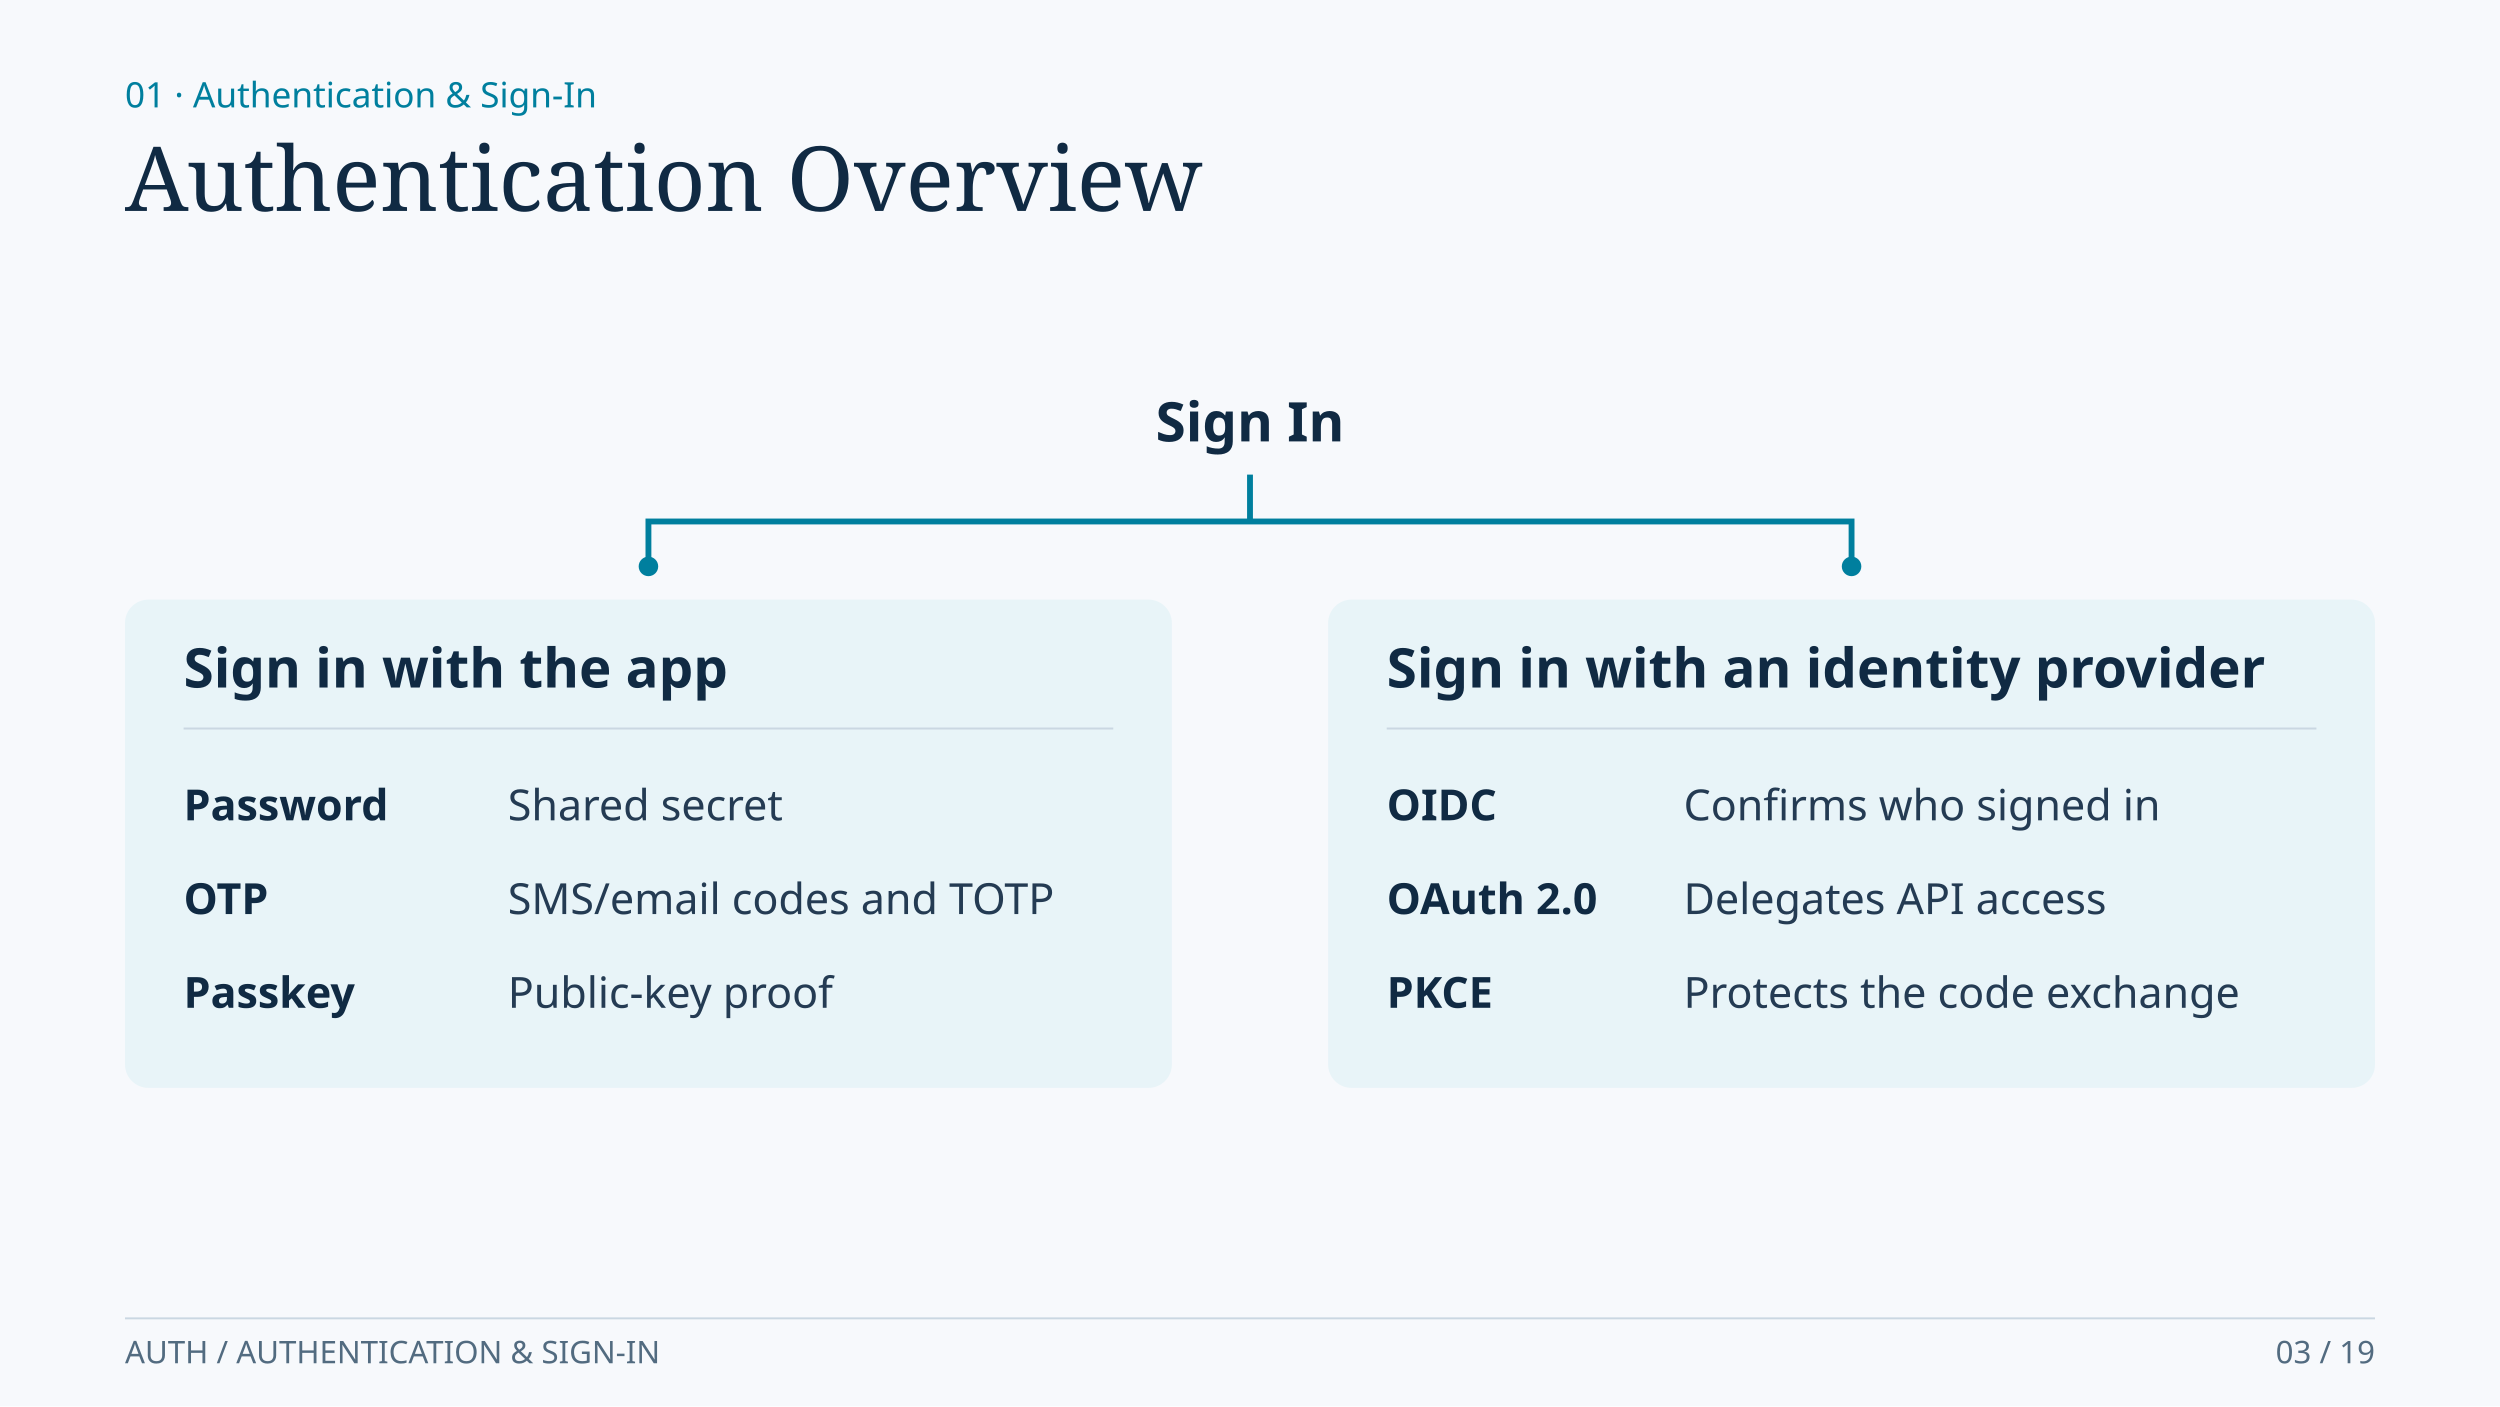
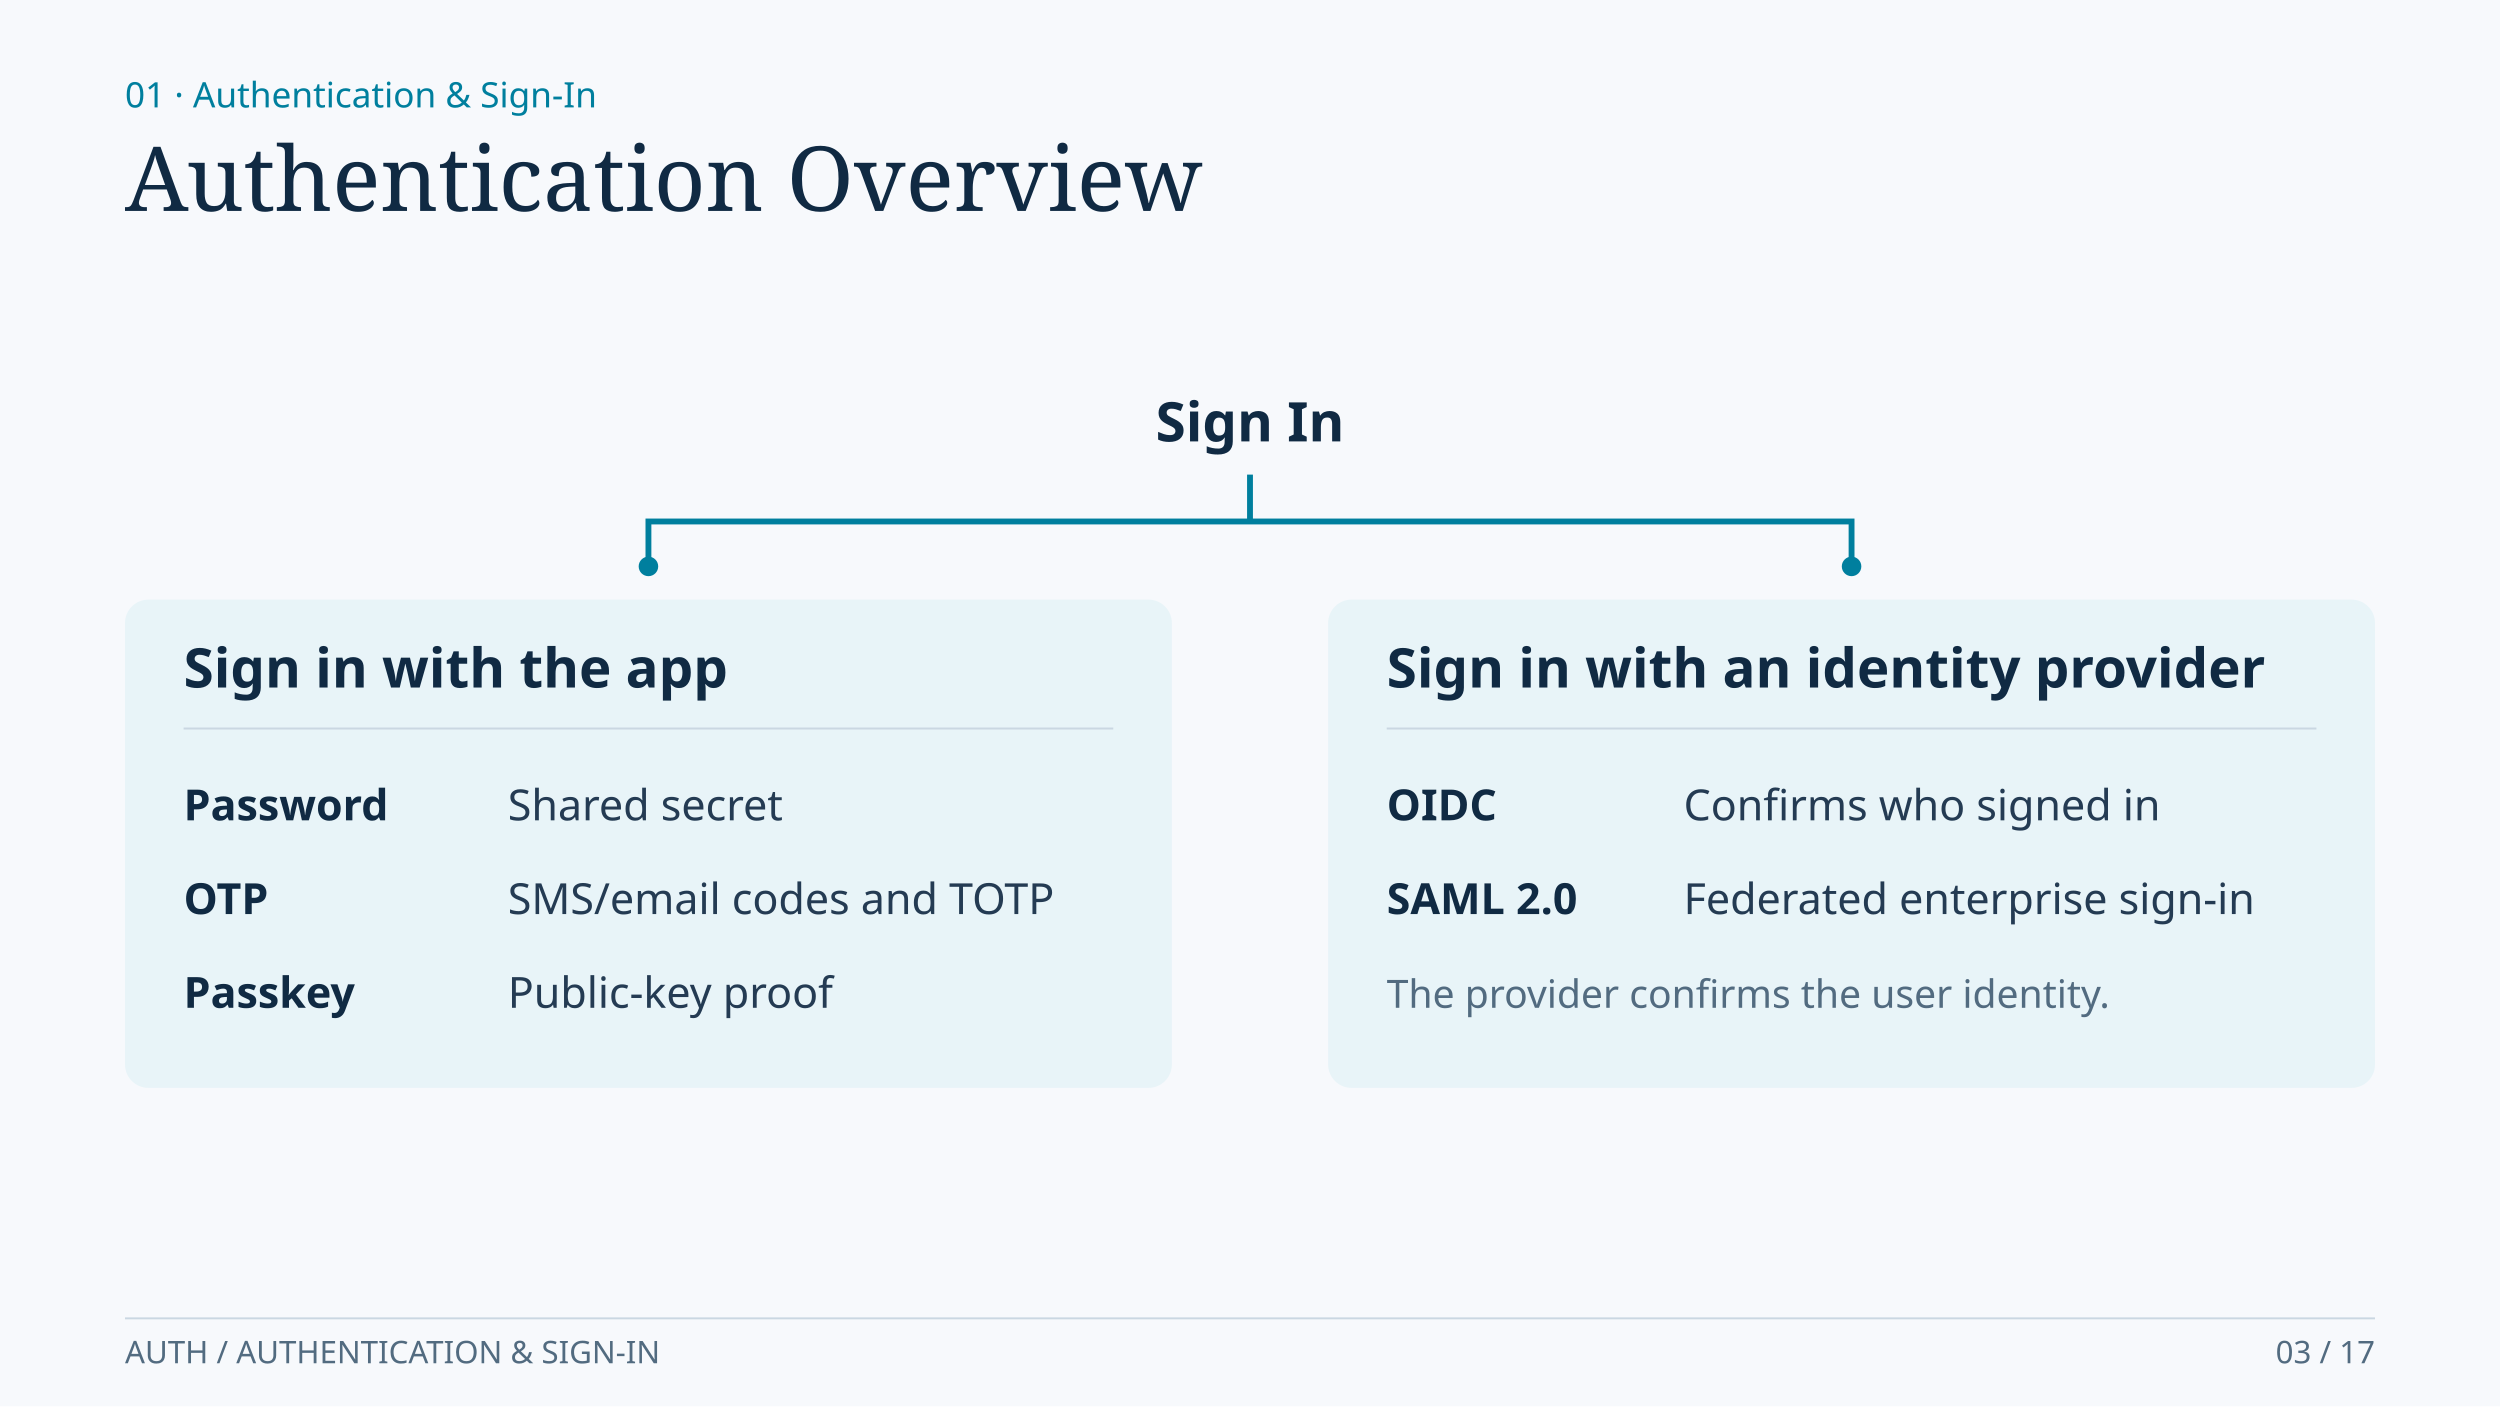
<svg xmlns="http://www.w3.org/2000/svg" viewBox="0 0 1280 720" data-pptx-page-role="content" font-family="Segoe UI, sans-serif">
  <rect id="background" data-pptx-role="background" width="1280" height="720" fill="#F7F9FC" />
  <g id="title" data-pptx-bounds="64 33 1152 148">
    <text id="agenda-section" x="64" y="55" font-size="18" fill="#007F9E">01 · Authentication &amp; Sign-In</text>
    <text id="slide-title" x="64" y="108" font-size="46" fill="#102A43" font-family="Cambria, serif">Authentication Overview</text>
  </g>
  <g id="sign-in-routes" data-pptx-bounds="64 198 1152 367">
    <g transform="translate(0 40)">
      <text x="640" y="186" text-anchor="middle" font-size="28" font-weight="700" fill="#102A43">Sign In</text>
      <path d="M 640 203 V 227 M 332 250 V 227 H 948 V 250" fill="none" stroke="#007F9E" stroke-width="3" />
      <circle cx="332" cy="250" r="5" fill="#007F9E" />
      <circle cx="948" cy="250" r="5" fill="#007F9E" />
      <g id="direct-sign-in">
        <rect x="64" y="267" width="536" height="250" rx="12" fill="#E8F4F8" />
        <text x="94" y="312" font-size="28" font-weight="700" fill="#102A43">Sign in with the app</text>
        <line x1="94" y1="333" x2="570" y2="333" stroke="#CAD7E2" />
        <text x="94" y="380" font-size="22" font-weight="700" fill="#102A43">Password</text>
        <text x="260" y="380" font-size="22" fill="#243B53">Shared secret</text>
        <text x="94" y="428" font-size="22" font-weight="700" fill="#102A43">OTP</text>
        <text x="260" y="428" font-size="22" fill="#243B53">SMS/email codes and TOTP</text>
        <text x="94" y="476" font-size="22" font-weight="700" fill="#102A43">Passkey</text>
        <text x="260" y="476" font-size="22" fill="#243B53">Public-key proof</text>
      </g>
      <g id="federated-sign-in">
        <rect x="680" y="267" width="536" height="250" rx="12" fill="#E8F4F8" />
        <text x="710" y="312" font-size="28" font-weight="700" fill="#102A43">Sign in with an identity provider</text>
        <line x1="710" y1="333" x2="1186" y2="333" stroke="#CAD7E2" />
        <text x="710" y="380" font-size="22" font-weight="700" fill="#102A43">OIDC</text>
        <text x="862" y="380" font-size="22" fill="#243B53">Confirms who signed in</text>
-         <text x="710" y="428" font-size="22" font-weight="700" fill="#102A43">OAuth 2.0</text>
-         <text x="862" y="428" font-size="22" fill="#243B53">Delegates API access</text>
-         <text x="710" y="476" font-size="22" font-weight="700" fill="#102A43">PKCE</text>
-         <text x="862" y="476" font-size="22" fill="#243B53">Protects the code exchange</text>
+         <text x="710" y="428" font-size="22" font-weight="700" fill="#102A43">SAML 2.0</text>
+         <text x="862" y="428" font-size="22" fill="#243B53">Federated enterprise sign-in</text>
+         <text x="710" y="476" font-size="20" fill="#526B80">The provider confirms the user identity.</text>
      </g>
    </g>
  </g>
  <g id="footer" data-pptx-role="footer" data-pptx-bounds="64 670 1152 40">
    <line x1="64" y1="675" x2="1216" y2="675" stroke="#CAD7E2" />
    <text x="64" y="698" font-size="16" fill="#526B80">AUTH / AUTHENTICATION &amp; SIGN-IN</text>
-     <text x="1216" y="698" text-anchor="end" font-size="16" fill="#526B80">03 / 19</text>
+     <text x="1216" y="698" text-anchor="end" font-size="16" fill="#526B80">03 / 17</text>
  </g>
</svg>
